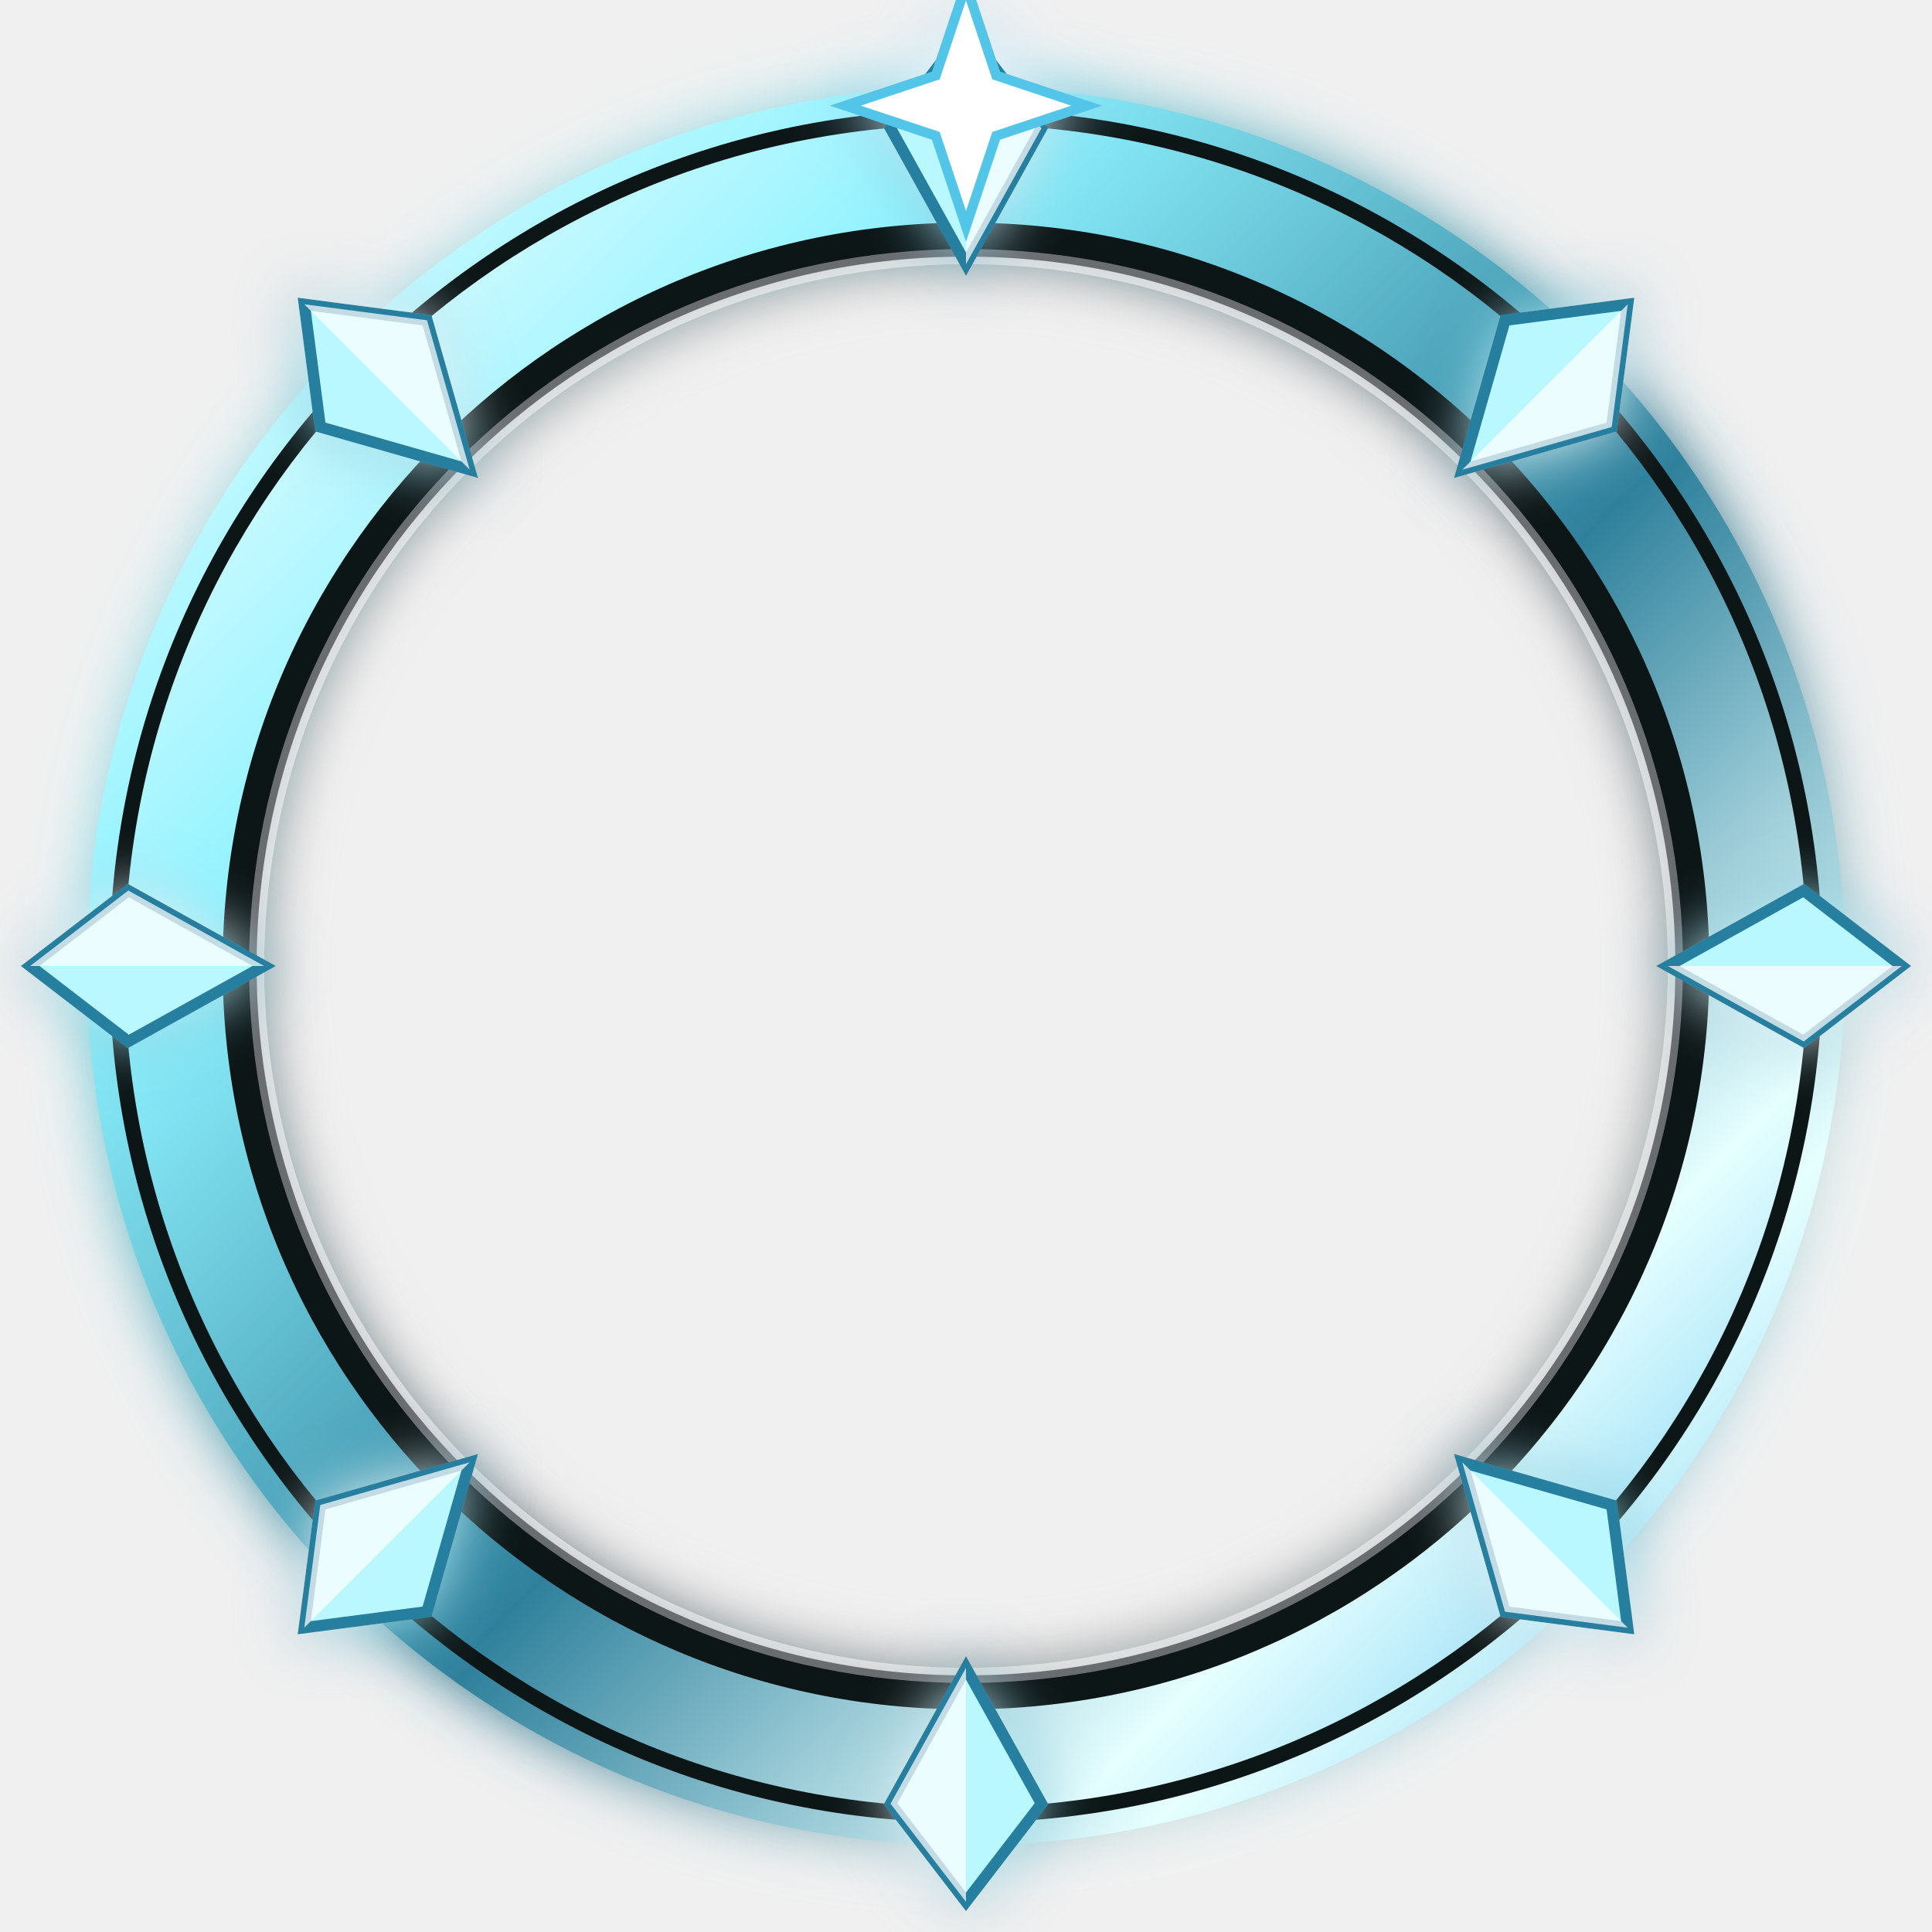
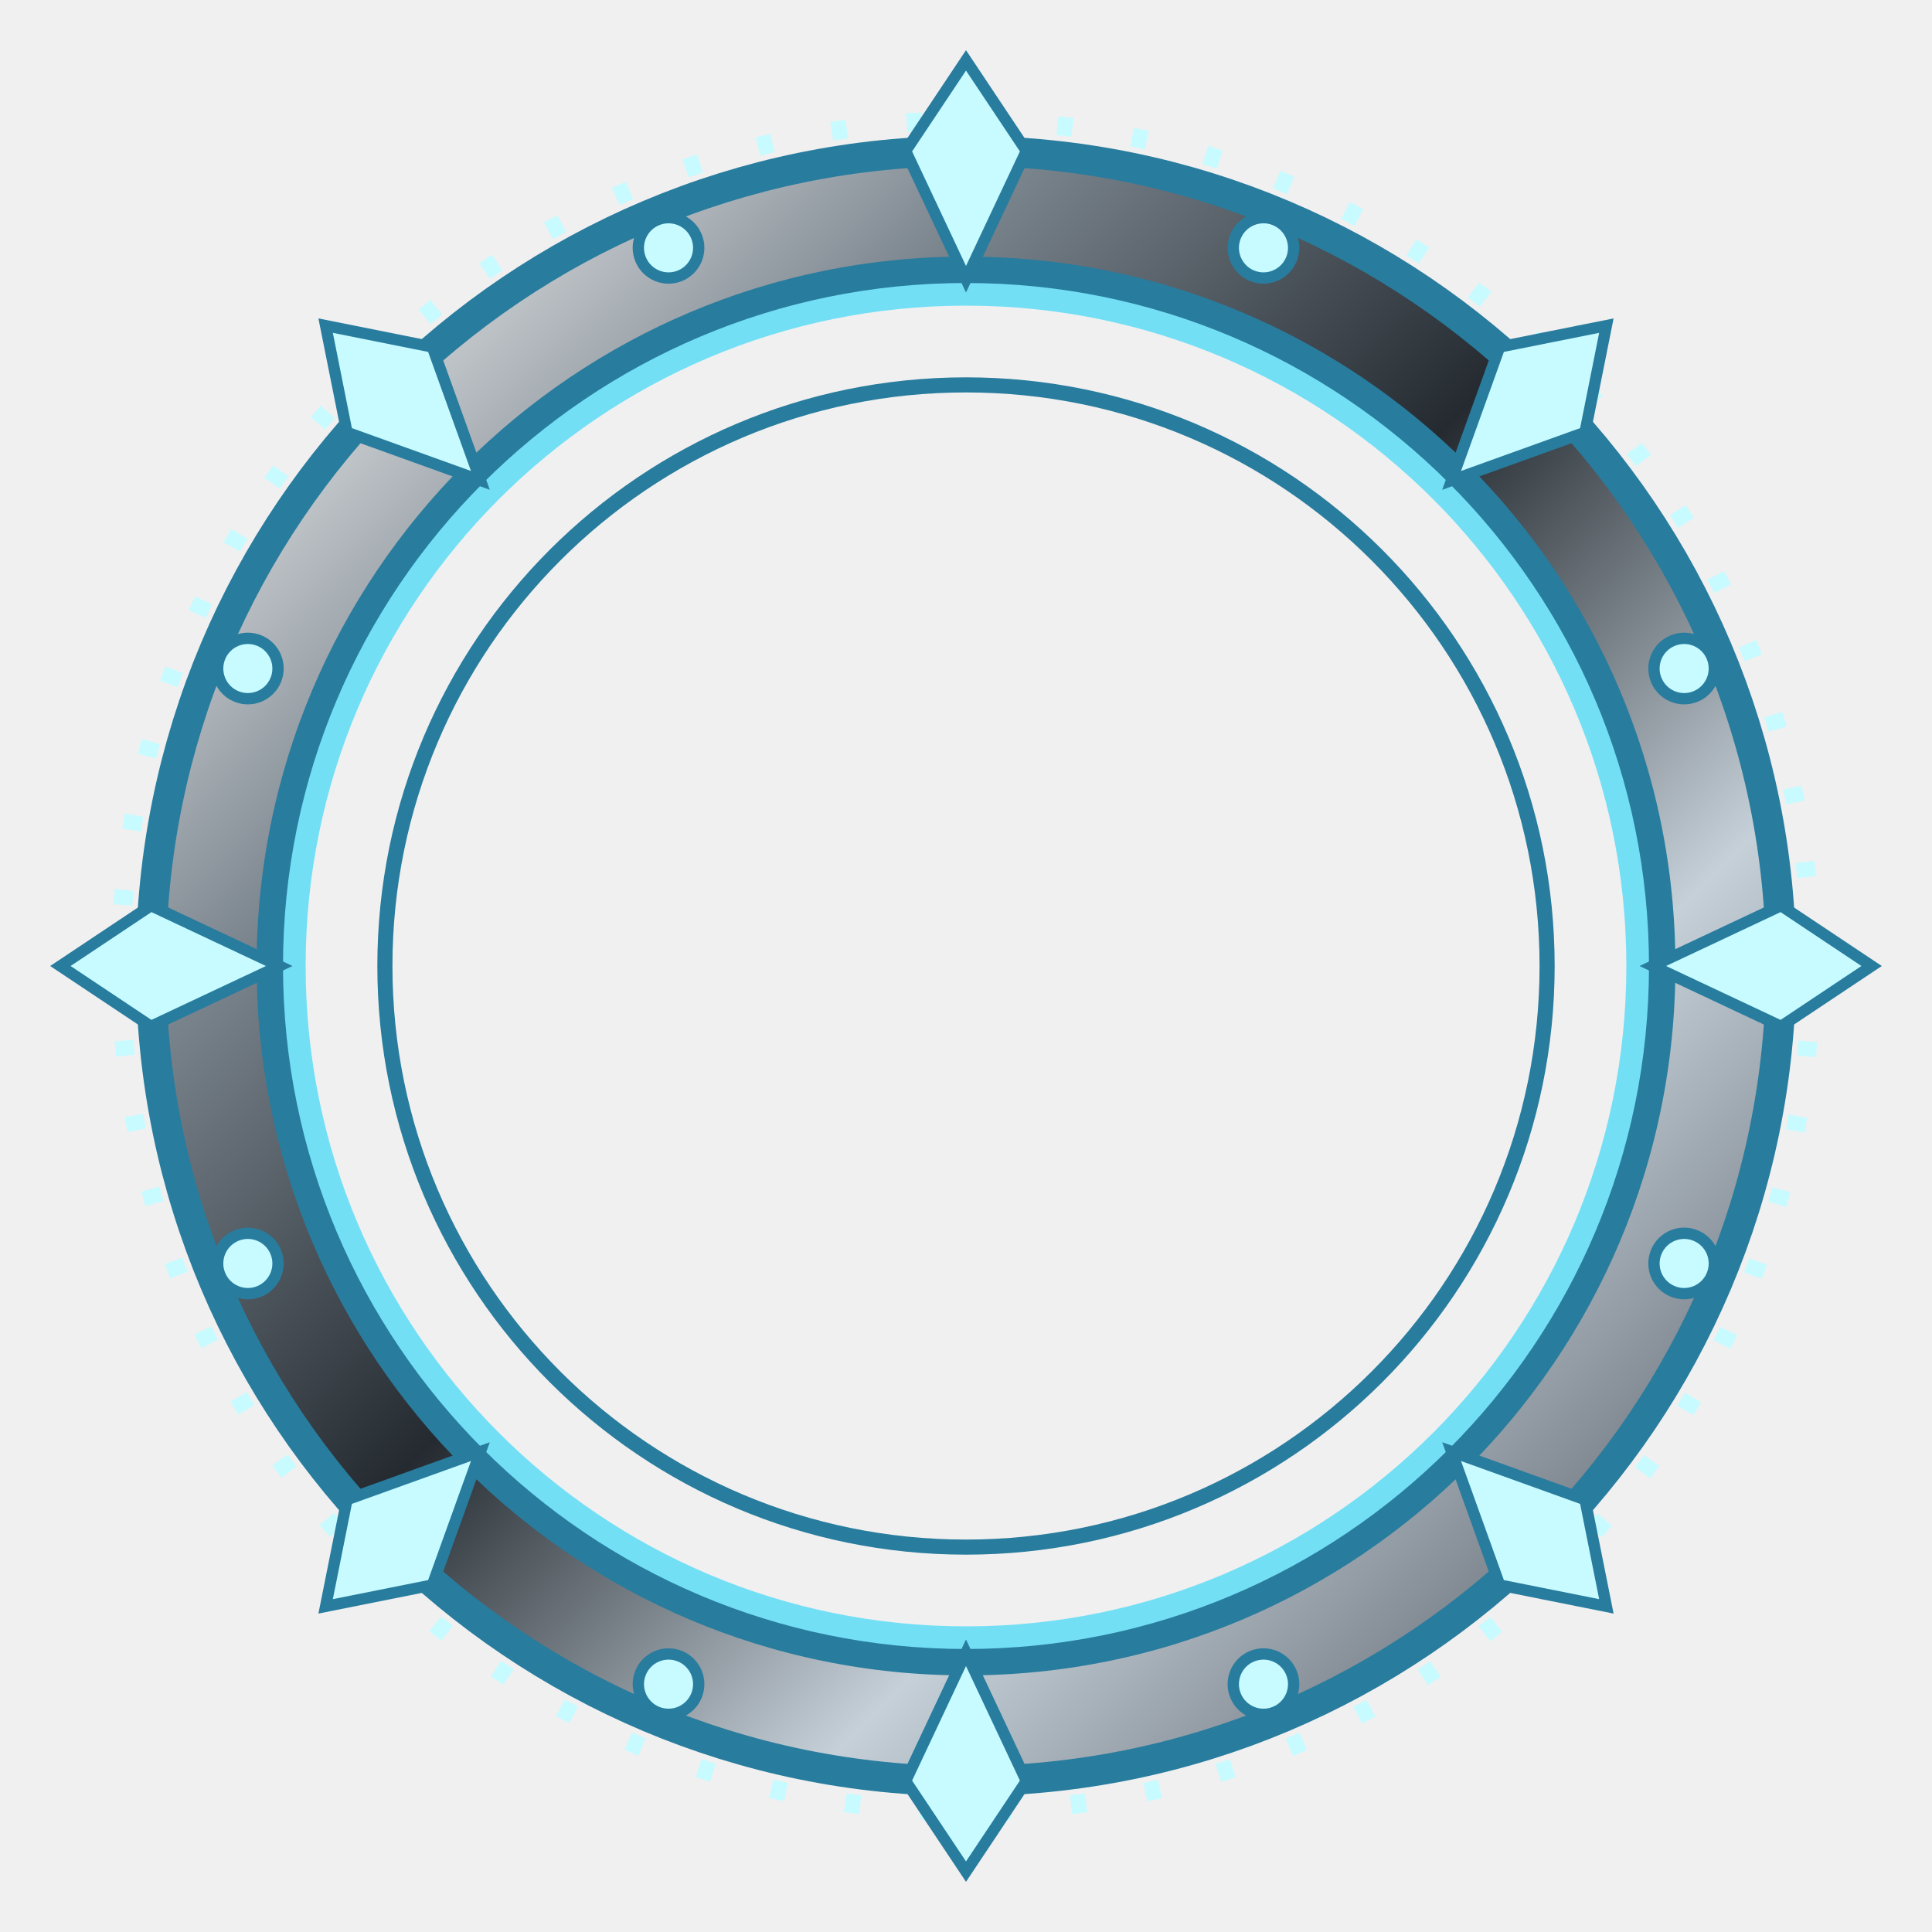
<svg xmlns="http://www.w3.org/2000/svg" viewBox="0 0 256 256">
  <defs>
-     <linearGradient id="fire" x1="0" y1="0" x2="0.8" y2="1">
-       <stop stop-color="#fff5a1" />
-       <stop offset=".24" stop-color="#ff9d27" />
-       <stop offset=".58" stop-color="#ff3b12" />
-       <stop offset="1" stop-color="#7f1008" />
-     </linearGradient>
-     <linearGradient id="ice" x1="0" y1="0" x2="1" y2="1">
-       <stop stop-color="#f4ffff" />
-       <stop offset=".26" stop-color="#4be7ff" />
-       <stop offset=".62" stop-color="#168bff" />
-       <stop offset="1" stop-color="#2637be" />
-     </linearGradient>
-     <linearGradient id="metal" x1="0" y1="0" x2="1" y2="1">
-       <stop stop-color="#fff" />
-       <stop offset=".25" stop-color="#a9b8c3" />
-       <stop offset=".52" stop-color="#35414b" />
-       <stop offset=".78" stop-color="#e8f5ff" />
-       <stop offset="1" stop-color="#65737e" />
-     </linearGradient>
-     <linearGradient id="gold" x1="0" y1="0" x2="1" y2="1">
-       <stop stop-color="#fff1a5" />
-       <stop offset=".25" stop-color="#e6b84c" />
-       <stop offset=".55" stop-color="#8b5b12" />
-       <stop offset=".8" stop-color="#ffe890" />
-       <stop offset="1" stop-color="#9a6b1d" />
-     </linearGradient>
-     <linearGradient id="bronze" x1="0" y1="0" x2="1" y2="1">
-       <stop stop-color="#f5c096" />
-       <stop offset=".28" stop-color="#a45b2b" />
-       <stop offset=".56" stop-color="#63351c" />
-       <stop offset=".8" stop-color="#e9a36d" />
-       <stop offset="1" stop-color="#78421f" />
-     </linearGradient>
-     <linearGradient id="diamond" x1="0" y1="0" x2="1" y2="1">
-       <stop stop-color="#fff" />
-       <stop offset=".25" stop-color="#8ff3ff" />
-       <stop offset=".56" stop-color="#2f819c" />
-       <stop offset=".8" stop-color="#e6ffff" />
-       <stop offset="1" stop-color="#5dc3ee" />
-     </linearGradient>
-     <linearGradient id="rainbow" x1="0" y1="0" x2="1" y2="1">
-       <stop stop-color="#ff294f" />
-       <stop offset=".16" stop-color="#ff9c21" />
-       <stop offset=".32" stop-color="#faff35" />
-       <stop offset=".48" stop-color="#2dff81" />
-       <stop offset=".64" stop-color="#19dfff" />
-       <stop offset=".82" stop-color="#6a4dff" />
-       <stop offset="1" stop-color="#ff38c7" />
-     </linearGradient>
-     <linearGradient id="neon" x1="0" y1="0" x2="1" y2="1">
-       <stop stop-color="#ffe0ff" />
-       <stop offset=".3" stop-color="#e05bff" />
-       <stop offset=".7" stop-color="#7025ec" />
-       <stop offset="1" stop-color="#ff8aff" />
-     </linearGradient>
    <filter id="glow" x="-60%" y="-60%" width="220%" height="220%">
-       <feGaussianBlur stdDeviation="4" result="blur" />
+       <feGaussianBlur stdDeviation="3.5" result="b" />
      <feMerge>
-         <feMergeNode in="blur" />
+         <feMergeNode in="b" />
        <feMergeNode in="SourceGraphic" />
      </feMerge>
    </filter>
+     <linearGradient id="metal" x1="0" y1="0" x2="1" y2="1">
+       <stop stop-color="#fff" />
+       <stop offset=".25" stop-color="#7b858e" />
+       <stop offset=".48" stop-color="#242a30" />
+       <stop offset=".72" stop-color="#c6d0d8" />
+       <stop offset="1" stop-color="#4d555d" />
+     </linearGradient>
  </defs>
-   <g filter="url(#glow)">
-     <circle cx="128" cy="128" r="105" fill="none" stroke="#101316" stroke-width="22" />
-     <circle cx="128" cy="128" r="105" fill="none" stroke="url(#diamond)" stroke-width="13" />
-     <circle cx="128" cy="128" r="115" fill="none" stroke="url(#diamond)" stroke-width="3" />
-     <circle cx="128" cy="128" r="94" fill="none" stroke="#fff" stroke-opacity=".38" stroke-width="2" />
-   </g>
-   <g filter="url(#glow)">
-     <g transform="rotate(0 128 128)">
-       <path d="M128 4l10 13-10 18-10-18z" fill="#b9f8ff" stroke="#267f9f" stroke-width="1.5" />
-       <path d="M128 4l0 31 10-18z" fill="#fff" opacity=".72" />
+   <g>
+     <circle cx="128" cy="128" r="100" fill="none" stroke="#287c9e" stroke-width="20" />
+     <circle cx="128" cy="128" r="100" fill="none" stroke="url(#metal)" stroke-width="12" />
+     <circle cx="128" cy="128" r="89" fill="none" stroke="#73dff5" stroke-width="3" />
+     <circle cx="128" cy="128" r="112" fill="none" stroke="#c7fbff" stroke-width="2.5" stroke-dasharray="2 8" />
+     <circle transform="rotate(0 128 128)" cx="128" cy="25" r="4" fill="#c7fbff" stroke="#287c9e" stroke-width="1.5" />
+     <circle transform="rotate(22.5 128 128)" cx="128" cy="25" r="4" fill="#c7fbff" stroke="#287c9e" stroke-width="1.5" />
+     <circle transform="rotate(45 128 128)" cx="128" cy="25" r="4" fill="#c7fbff" stroke="#287c9e" stroke-width="1.5" />
+     <circle transform="rotate(67.5 128 128)" cx="128" cy="25" r="4" fill="#c7fbff" stroke="#287c9e" stroke-width="1.5" />
+     <circle transform="rotate(90 128 128)" cx="128" cy="25" r="4" fill="#c7fbff" stroke="#287c9e" stroke-width="1.5" />
+     <circle transform="rotate(112.5 128 128)" cx="128" cy="25" r="4" fill="#c7fbff" stroke="#287c9e" stroke-width="1.5" />
+     <circle transform="rotate(135 128 128)" cx="128" cy="25" r="4" fill="#c7fbff" stroke="#287c9e" stroke-width="1.5" />
+     <circle transform="rotate(157.5 128 128)" cx="128" cy="25" r="4" fill="#c7fbff" stroke="#287c9e" stroke-width="1.5" />
+     <circle transform="rotate(180 128 128)" cx="128" cy="25" r="4" fill="#c7fbff" stroke="#287c9e" stroke-width="1.5" />
+     <circle transform="rotate(202.5 128 128)" cx="128" cy="25" r="4" fill="#c7fbff" stroke="#287c9e" stroke-width="1.5" />
+     <circle transform="rotate(225 128 128)" cx="128" cy="25" r="4" fill="#c7fbff" stroke="#287c9e" stroke-width="1.5" />
+     <circle transform="rotate(247.5 128 128)" cx="128" cy="25" r="4" fill="#c7fbff" stroke="#287c9e" stroke-width="1.5" />
+     <circle transform="rotate(270 128 128)" cx="128" cy="25" r="4" fill="#c7fbff" stroke="#287c9e" stroke-width="1.5" />
+     <circle transform="rotate(292.5 128 128)" cx="128" cy="25" r="4" fill="#c7fbff" stroke="#287c9e" stroke-width="1.5" />
+     <circle transform="rotate(315 128 128)" cx="128" cy="25" r="4" fill="#c7fbff" stroke="#287c9e" stroke-width="1.5" />
+     <circle transform="rotate(337.5 128 128)" cx="128" cy="25" r="4" fill="#c7fbff" stroke="#287c9e" stroke-width="1.5" />
+     <circle cx="128" cy="128" r="77" fill="none" stroke="#287c9e" stroke-width="2" />
+     <g fill="#c7fbff" stroke="#287c9e" stroke-width="1.5">
+       <path transform="rotate(0 128 128)" d="M128 8l8 12-8 17-8-17z" />
+       <path transform="rotate(45 128 128)" d="M128 8l8 12-8 17-8-17z" />
+       <path transform="rotate(90 128 128)" d="M128 8l8 12-8 17-8-17z" />
+       <path transform="rotate(135 128 128)" d="M128 8l8 12-8 17-8-17z" />
+       <path transform="rotate(180 128 128)" d="M128 8l8 12-8 17-8-17z" />
+       <path transform="rotate(225 128 128)" d="M128 8l8 12-8 17-8-17z" />
+       <path transform="rotate(270 128 128)" d="M128 8l8 12-8 17-8-17z" />
+       <path transform="rotate(315 128 128)" d="M128 8l8 12-8 17-8-17z" />
    </g>
-     <g transform="rotate(45 128 128)">
-       <path d="M128 4l10 13-10 18-10-18z" fill="#b9f8ff" stroke="#267f9f" stroke-width="1.5" />
-       <path d="M128 4l0 31 10-18z" fill="#fff" opacity=".72" />
-     </g>
-     <g transform="rotate(90 128 128)">
-       <path d="M128 4l10 13-10 18-10-18z" fill="#b9f8ff" stroke="#267f9f" stroke-width="1.5" />
-       <path d="M128 4l0 31 10-18z" fill="#fff" opacity=".72" />
-     </g>
-     <g transform="rotate(135 128 128)">
-       <path d="M128 4l10 13-10 18-10-18z" fill="#b9f8ff" stroke="#267f9f" stroke-width="1.5" />
-       <path d="M128 4l0 31 10-18z" fill="#fff" opacity=".72" />
-     </g>
-     <g transform="rotate(180 128 128)">
-       <path d="M128 4l10 13-10 18-10-18z" fill="#b9f8ff" stroke="#267f9f" stroke-width="1.5" />
-       <path d="M128 4l0 31 10-18z" fill="#fff" opacity=".72" />
-     </g>
-     <g transform="rotate(225 128 128)">
-       <path d="M128 4l10 13-10 18-10-18z" fill="#b9f8ff" stroke="#267f9f" stroke-width="1.5" />
-       <path d="M128 4l0 31 10-18z" fill="#fff" opacity=".72" />
-     </g>
-     <g transform="rotate(270 128 128)">
-       <path d="M128 4l10 13-10 18-10-18z" fill="#b9f8ff" stroke="#267f9f" stroke-width="1.5" />
-       <path d="M128 4l0 31 10-18z" fill="#fff" opacity=".72" />
-     </g>
-     <g transform="rotate(315 128 128)">
-       <path d="M128 4l10 13-10 18-10-18z" fill="#b9f8ff" stroke="#267f9f" stroke-width="1.5" />
-       <path d="M128 4l0 31 10-18z" fill="#fff" opacity=".72" />
-     </g>
-     <path d="M128 -2l4 12 12 4-12 4-4 12-4-12-12-4 12-4z" fill="#fff" stroke="#53c5e9" stroke-width="1.3" />
  </g>
</svg>
